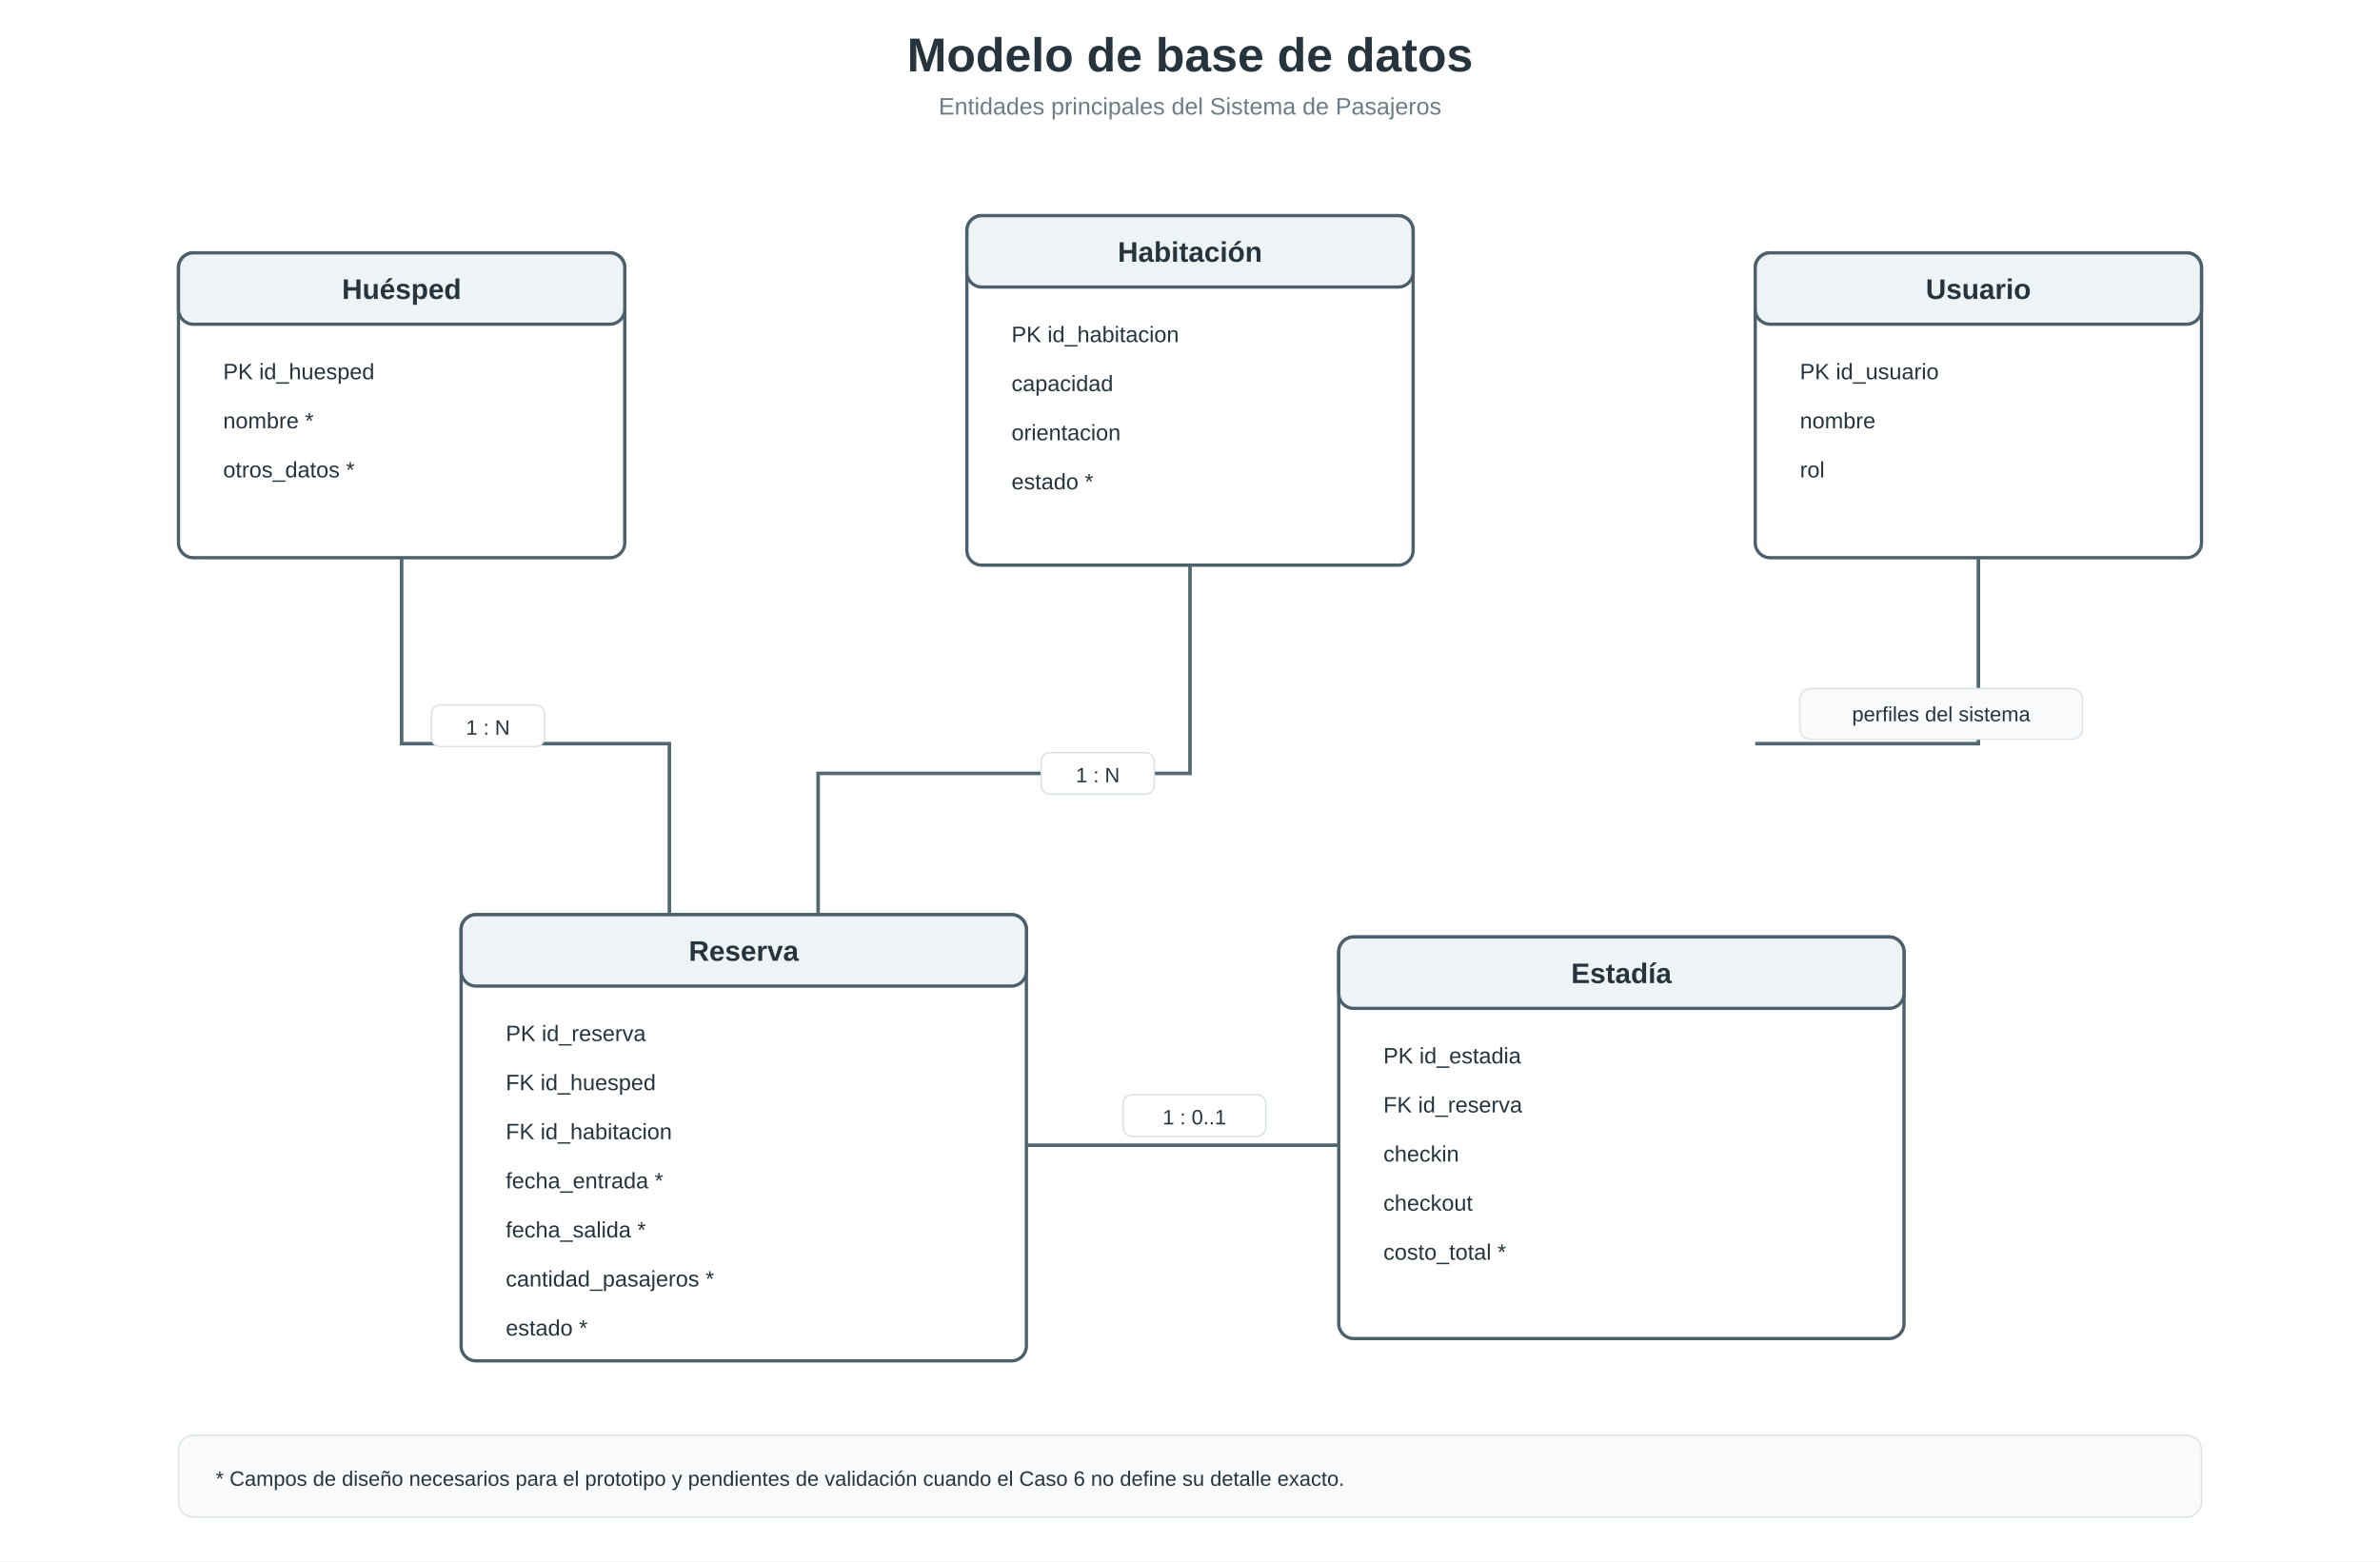
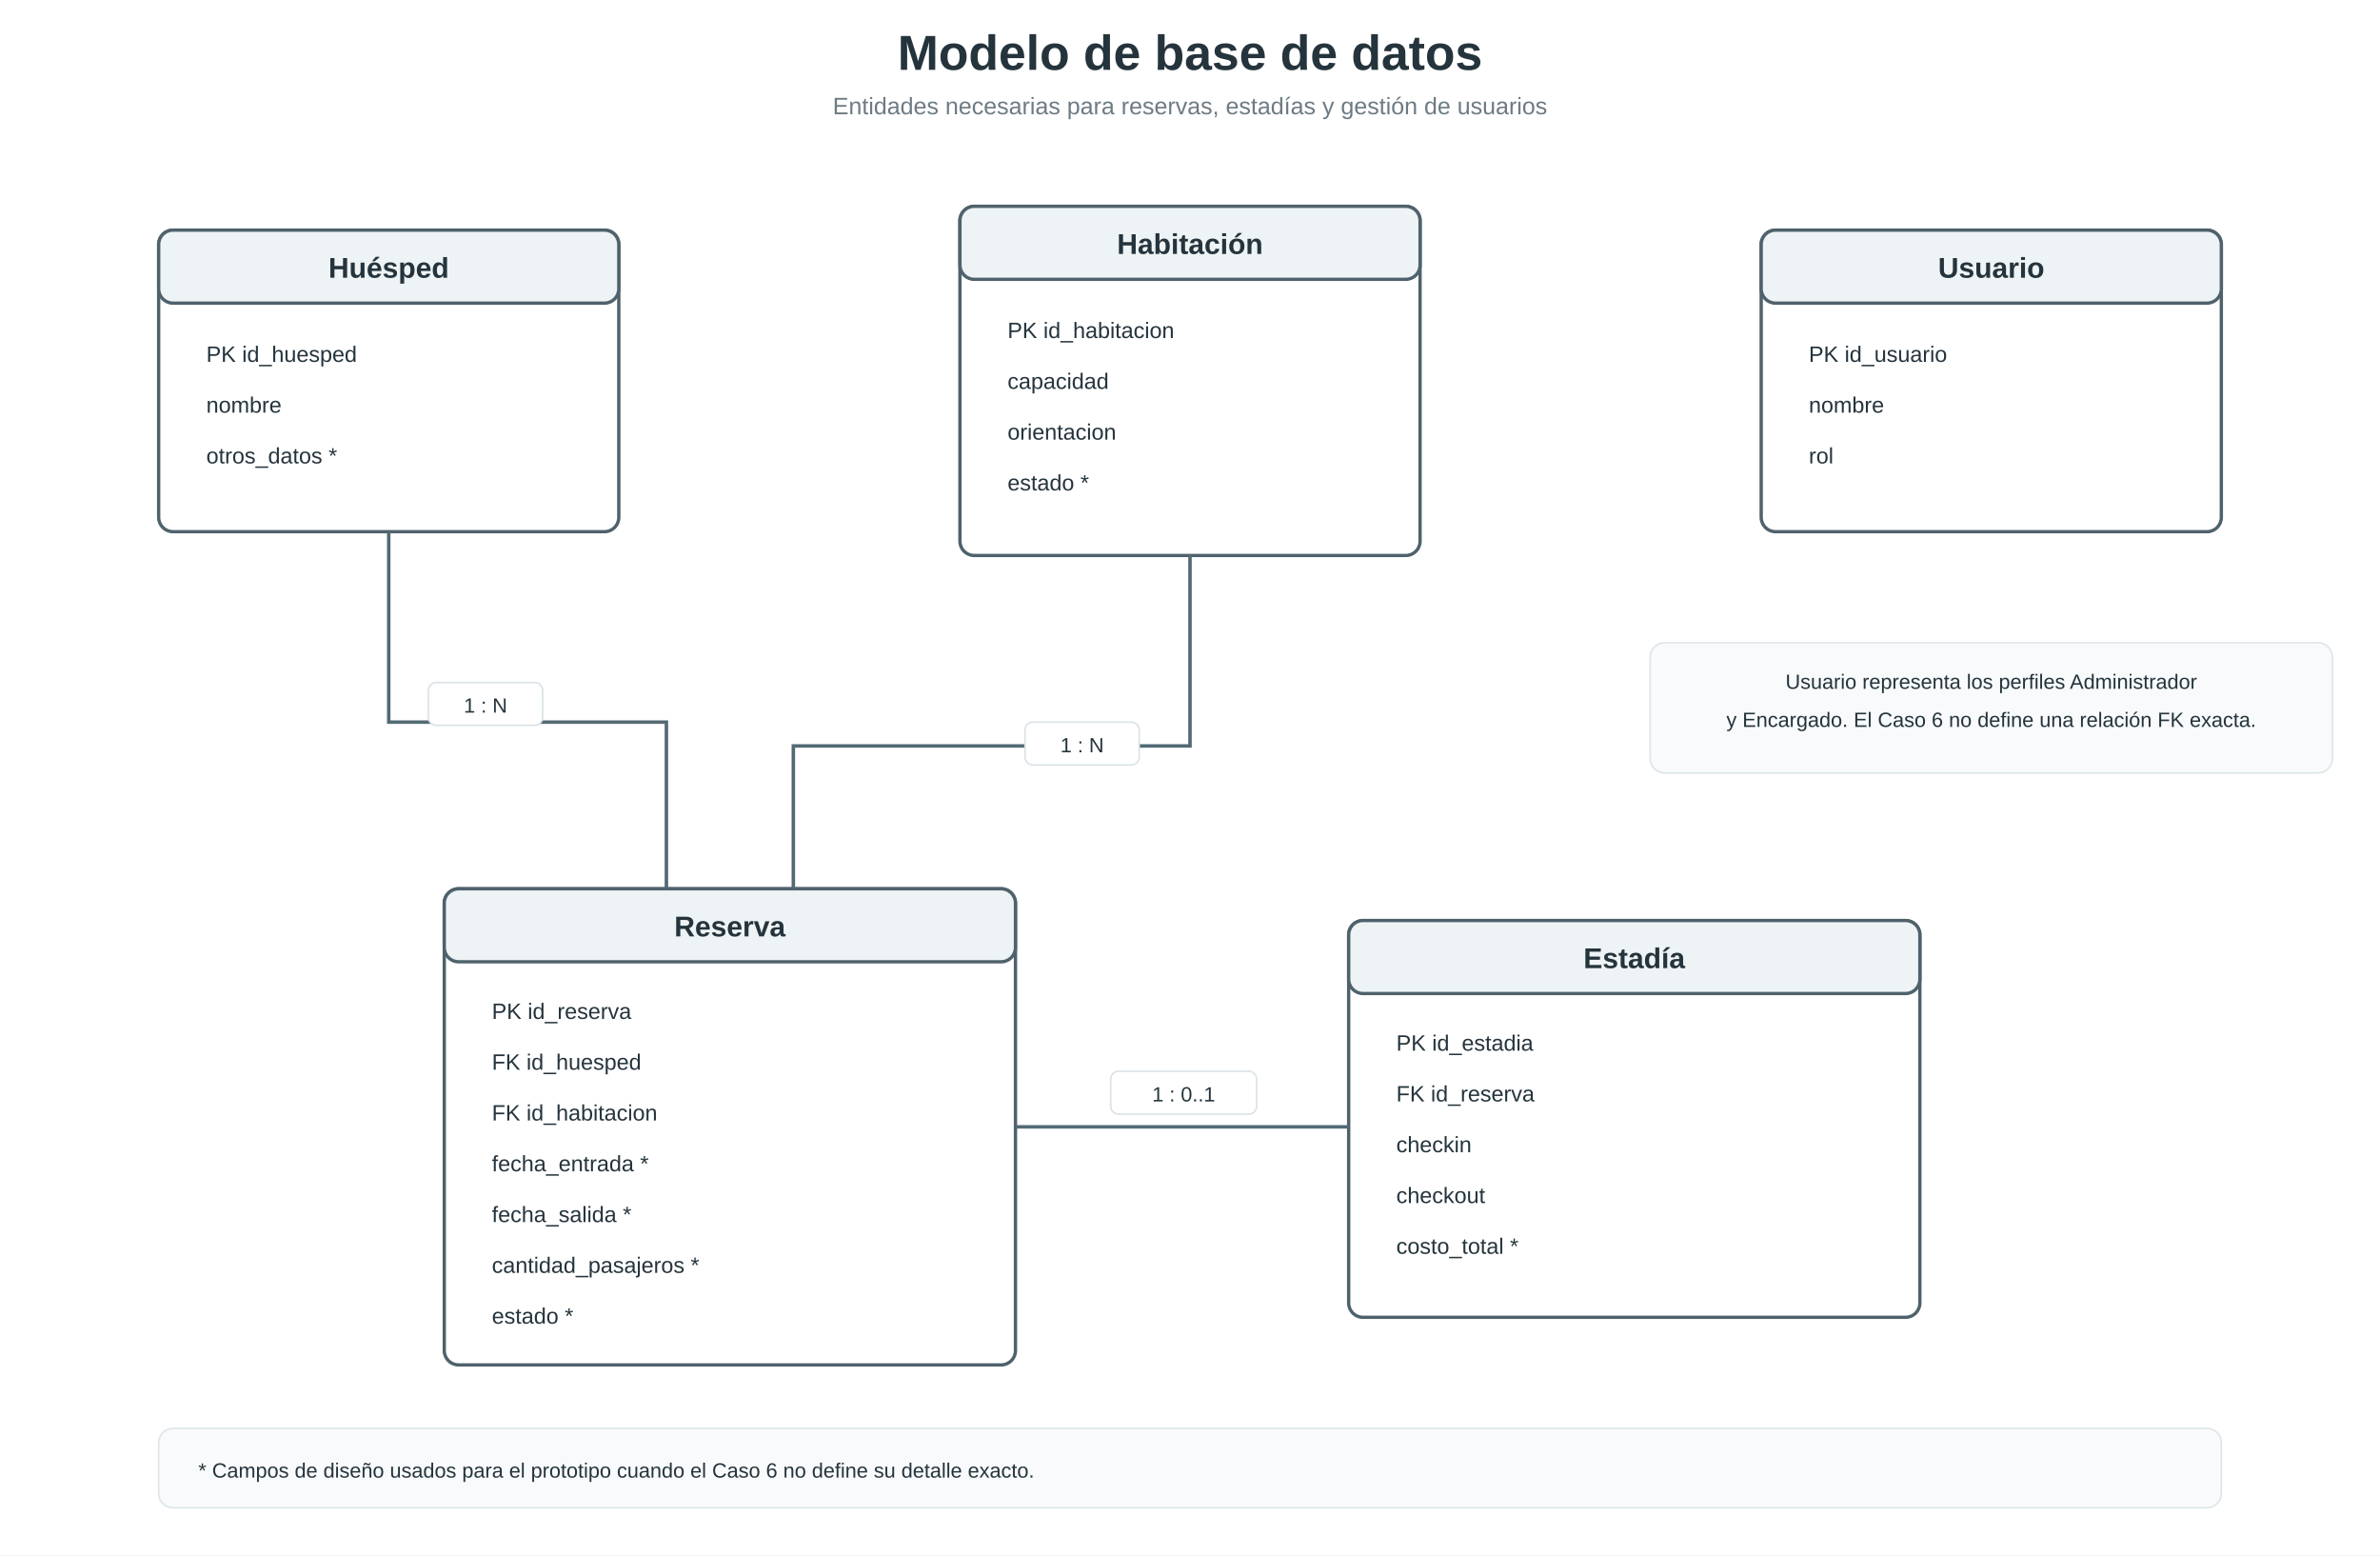
- <svg xmlns="http://www.w3.org/2000/svg" width="1600" height="1050" viewBox="0 0 1600 1050">
+ <svg xmlns="http://www.w3.org/2000/svg" width="1500" height="980" viewBox="0 0 1500 980">
  <defs>
    <style>
-     .t{font-family:Arial,sans-serif;fill:#26343d}.title{font-size:32px;font-weight:700}.sub{font-size:16px;fill:#6e7c84}.h{font-size:19px;font-weight:700}.f{font-size:15px}.small{font-size:14px}
-     .box{fill:#fff;stroke:#4c606b;stroke-width:2.2}.head{fill:#eef3f5;stroke:#4c606b;stroke-width:2.2}.rel{stroke:#526873;stroke-width:2.4;fill:none}
-     .badge{fill:#fff;stroke:#d9e2e6;stroke-width:1}.note{fill:#f8fafb;stroke:#dce4e8}
-   </style>
+ .t{font-family:Arial,sans-serif;fill:#25343c}.title{font-size:31px;font-weight:700}.sub{font-size:15px;fill:#6d7b83}.h{font-size:18px;font-weight:700}.f{font-size:14px}.small{font-size:13px}
+ .box{fill:#fff;stroke:#4f626c;stroke-width:2.1}.head{fill:#eef3f5;stroke:#4f626c;stroke-width:2.1}.rel{stroke:#536a74;stroke-width:2.2;fill:none}.badge{fill:#fff;stroke:#d9e2e6}.note{fill:#f8fafb;stroke:#dde5e9}
+ </style>
  </defs>
-   <rect width="1600" height="1050" fill="#fff" />
-   <text x="800" y="48" text-anchor="middle" class="t title">Modelo de base de datos</text>
-   <text x="800" y="77" text-anchor="middle" class="t sub">Entidades principales del Sistema de Pasajeros</text>
-   <rect x="120" y="170" width="300" height="205" rx="10" class="box" />
-   <rect x="120" y="170" width="300" height="48" rx="10" class="head" />
-   <text x="270" y="201" text-anchor="middle" class="t h">Huésped</text>
-   <text x="150" y="255" class="t f">PK  id_huesped</text>
-   <text x="150" y="288" class="t f">nombre *</text>
-   <text x="150" y="321" class="t f">otros_datos *</text>
-   <rect x="650" y="145" width="300" height="235" rx="10" class="box" />
-   <rect x="650" y="145" width="300" height="48" rx="10" class="head" />
-   <text x="800" y="176" text-anchor="middle" class="t h">Habitación</text>
-   <text x="680" y="230" class="t f">PK  id_habitacion</text>
-   <text x="680" y="263" class="t f">capacidad</text>
-   <text x="680" y="296" class="t f">orientacion</text>
-   <text x="680" y="329" class="t f">estado *</text>
-   <rect x="1180" y="170" width="300" height="205" rx="10" class="box" />
-   <rect x="1180" y="170" width="300" height="48" rx="10" class="head" />
-   <text x="1330" y="201" text-anchor="middle" class="t h">Usuario</text>
-   <text x="1210" y="255" class="t f">PK  id_usuario</text>
-   <text x="1210" y="288" class="t f">nombre</text>
-   <text x="1210" y="321" class="t f">rol</text>
-   <rect x="310" y="615" width="380" height="300" rx="10" class="box" />
-   <rect x="310" y="615" width="380" height="48" rx="10" class="head" />
-   <text x="500" y="646" text-anchor="middle" class="t h">Reserva</text>
-   <text x="340" y="700" class="t f">PK  id_reserva</text>
-   <text x="340" y="733" class="t f">FK  id_huesped</text>
-   <text x="340" y="766" class="t f">FK  id_habitacion</text>
-   <text x="340" y="799" class="t f">fecha_entrada *</text>
-   <text x="340" y="832" class="t f">fecha_salida *</text>
-   <text x="340" y="865" class="t f">cantidad_pasajeros *</text>
-   <text x="340" y="898" class="t f">estado *</text>
-   <rect x="900" y="630" width="380" height="270" rx="10" class="box" />
-   <rect x="900" y="630" width="380" height="48" rx="10" class="head" />
-   <text x="1090" y="661" text-anchor="middle" class="t h">Estadía</text>
-   <text x="930" y="715" class="t f">PK  id_estadia</text>
-   <text x="930" y="748" class="t f">FK  id_reserva</text>
-   <text x="930" y="781" class="t f">checkin</text>
-   <text x="930" y="814" class="t f">checkout</text>
-   <text x="930" y="847" class="t f">costo_total *</text>
-   <path d="M270 375 V500 H450 V615" class="rel" />
-   <rect x="290" y="474" width="76" height="28" rx="6" class="badge" />
-   <text x="328" y="494" text-anchor="middle" class="t small">1 : N</text>
-   <path d="M800 380 V520 H550 V615" class="rel" />
-   <rect x="700" y="506" width="76" height="28" rx="6" class="badge" />
-   <text x="738" y="526" text-anchor="middle" class="t small">1 : N</text>
-   <path d="M690 770 H900" class="rel" />
-   <rect x="755" y="736" width="96" height="28" rx="6" class="badge" />
-   <text x="803" y="756" text-anchor="middle" class="t small">1 : 0..1</text>
-   <path d="M1330 375 V500 H1180" class="rel" />
-   <rect x="1210" y="463" width="190" height="34" rx="7" class="note" />
-   <text x="1305" y="485" text-anchor="middle" class="t small">perfiles del sistema</text>
-   <rect x="120" y="965" width="1360" height="55" rx="10" class="note" />
-   <text x="145" y="999" class="t small">* Campos de diseño necesarios para el prototipo y pendientes de validación cuando el Caso 6 no define su detalle exacto.</text>
+   <rect width="1500" height="980" fill="#fff" />
+   <text x="750" y="44" text-anchor="middle" class="t title">Modelo de base de datos</text>
+   <text x="750" y="72" text-anchor="middle" class="t sub">Entidades necesarias para reservas, estadías y gestión de usuarios</text>
+   <rect x="100" y="145" width="290" height="190" rx="9" class="box" />
+   <rect x="100" y="145" width="290" height="46" rx="9" class="head" />
+   <text x="245" y="175" text-anchor="middle" class="t h">Huésped</text>
+   <text x="130" y="228" class="t f">PK  id_huesped</text>
+   <text x="130" y="260" class="t f">nombre</text>
+   <text x="130" y="292" class="t f">otros_datos *</text>
+   <rect x="605" y="130" width="290" height="220" rx="9" class="box" />
+   <rect x="605" y="130" width="290" height="46" rx="9" class="head" />
+   <text x="750" y="160" text-anchor="middle" class="t h">Habitación</text>
+   <text x="635" y="213" class="t f">PK  id_habitacion</text>
+   <text x="635" y="245" class="t f">capacidad</text>
+   <text x="635" y="277" class="t f">orientacion</text>
+   <text x="635" y="309" class="t f">estado *</text>
+   <rect x="1110" y="145" width="290" height="190" rx="9" class="box" />
+   <rect x="1110" y="145" width="290" height="46" rx="9" class="head" />
+   <text x="1255" y="175" text-anchor="middle" class="t h">Usuario</text>
+   <text x="1140" y="228" class="t f">PK  id_usuario</text>
+   <text x="1140" y="260" class="t f">nombre</text>
+   <text x="1140" y="292" class="t f">rol</text>
+   <rect x="280" y="560" width="360" height="300" rx="9" class="box" />
+   <rect x="280" y="560" width="360" height="46" rx="9" class="head" />
+   <text x="460" y="590" text-anchor="middle" class="t h">Reserva</text>
+   <text x="310" y="642" class="t f">PK  id_reserva</text>
+   <text x="310" y="674" class="t f">FK  id_huesped</text>
+   <text x="310" y="706" class="t f">FK  id_habitacion</text>
+   <text x="310" y="738" class="t f">fecha_entrada *</text>
+   <text x="310" y="770" class="t f">fecha_salida *</text>
+   <text x="310" y="802" class="t f">cantidad_pasajeros *</text>
+   <text x="310" y="834" class="t f">estado *</text>
+   <rect x="850" y="580" width="360" height="250" rx="9" class="box" />
+   <rect x="850" y="580" width="360" height="46" rx="9" class="head" />
+   <text x="1030" y="610" text-anchor="middle" class="t h">Estadía</text>
+   <text x="880" y="662" class="t f">PK  id_estadia</text>
+   <text x="880" y="694" class="t f">FK  id_reserva</text>
+   <text x="880" y="726" class="t f">checkin</text>
+   <text x="880" y="758" class="t f">checkout</text>
+   <text x="880" y="790" class="t f">costo_total *</text>
+   <path d="M245 335 V455 H420 V560" class="rel" />
+   <rect x="270" y="430" width="72" height="27" rx="5" class="badge" />
+   <text x="306" y="449" text-anchor="middle" class="t small">1 : N</text>
+   <path d="M750 350 V470 H500 V560" class="rel" />
+   <rect x="646" y="455" width="72" height="27" rx="5" class="badge" />
+   <text x="682" y="474" text-anchor="middle" class="t small">1 : N</text>
+   <path d="M640 710 H850" class="rel" />
+   <rect x="700" y="675" width="92" height="27" rx="5" class="badge" />
+   <text x="746" y="694" text-anchor="middle" class="t small">1 : 0..1</text>
+   <rect x="1040" y="405" width="430" height="82" rx="9" class="note" />
+   <text x="1255" y="434" text-anchor="middle" class="t small">Usuario representa los perfiles Administrador</text>
+   <text x="1255" y="458" text-anchor="middle" class="t small">y Encargado. El Caso 6 no define una relación FK exacta.</text>
+   <rect x="100" y="900" width="1300" height="50" rx="9" class="note" />
+   <text x="125" y="931" class="t small">* Campos de diseño usados para el prototipo cuando el Caso 6 no define su detalle exacto.</text>
</svg>
